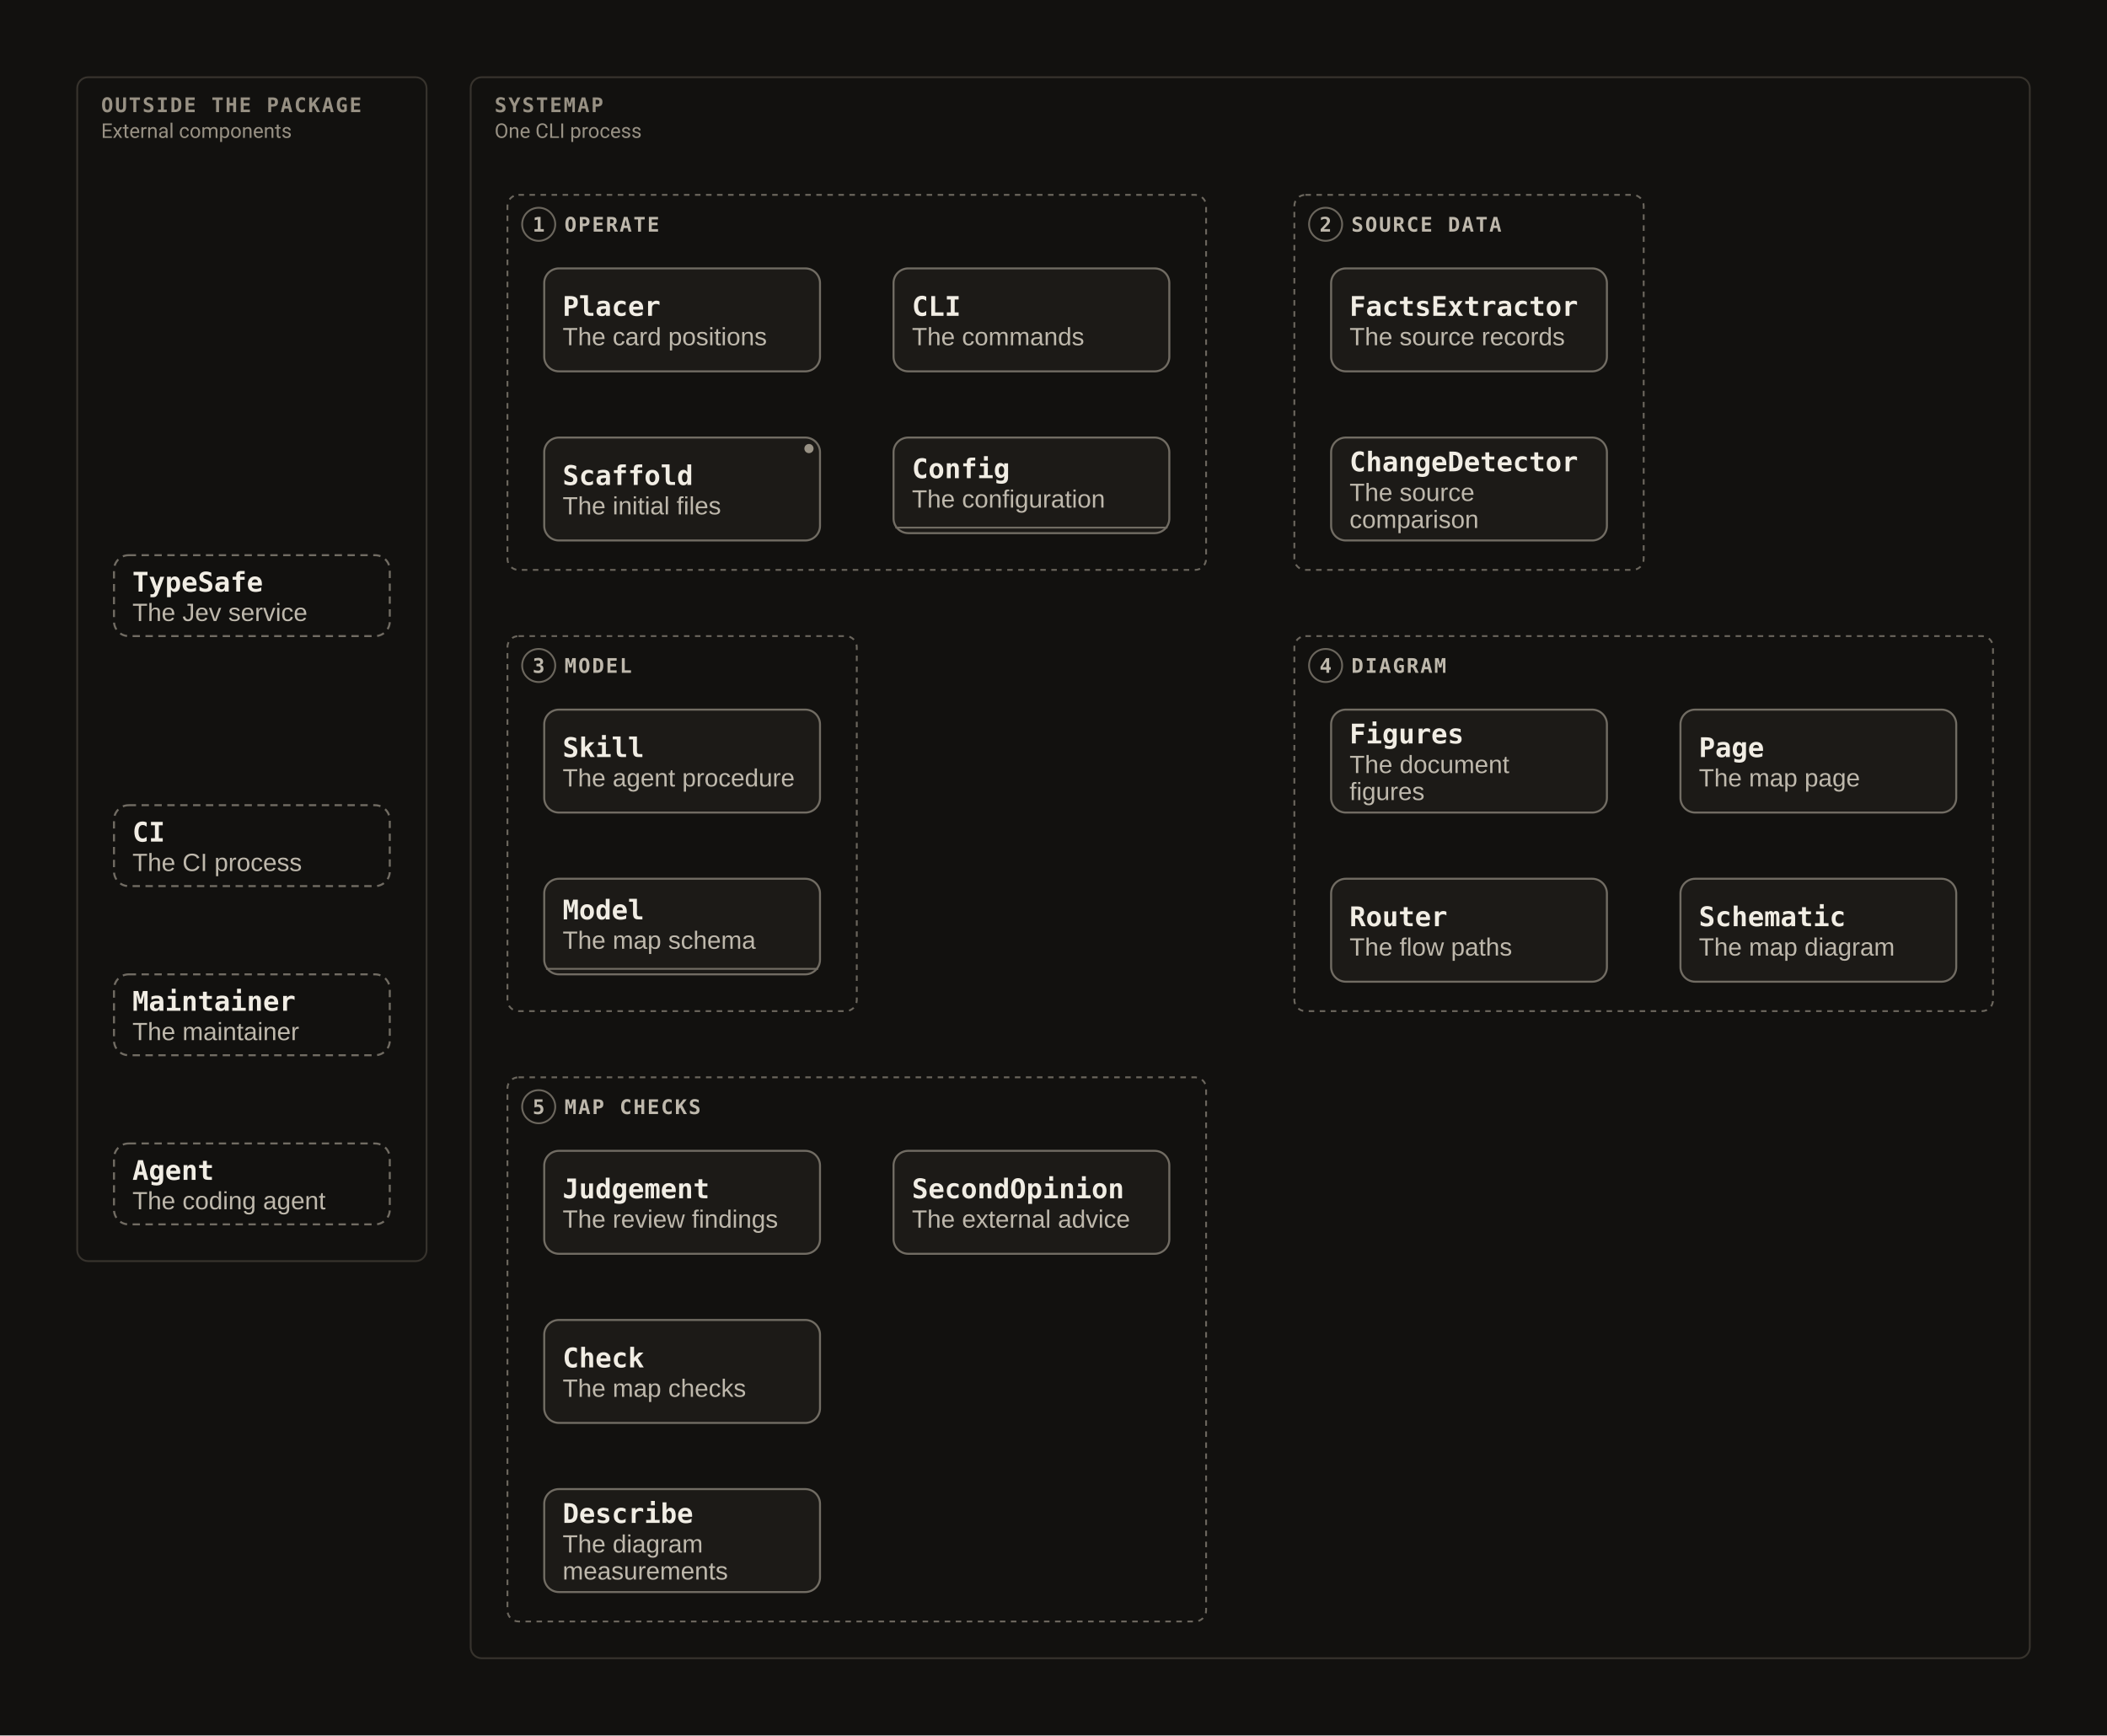
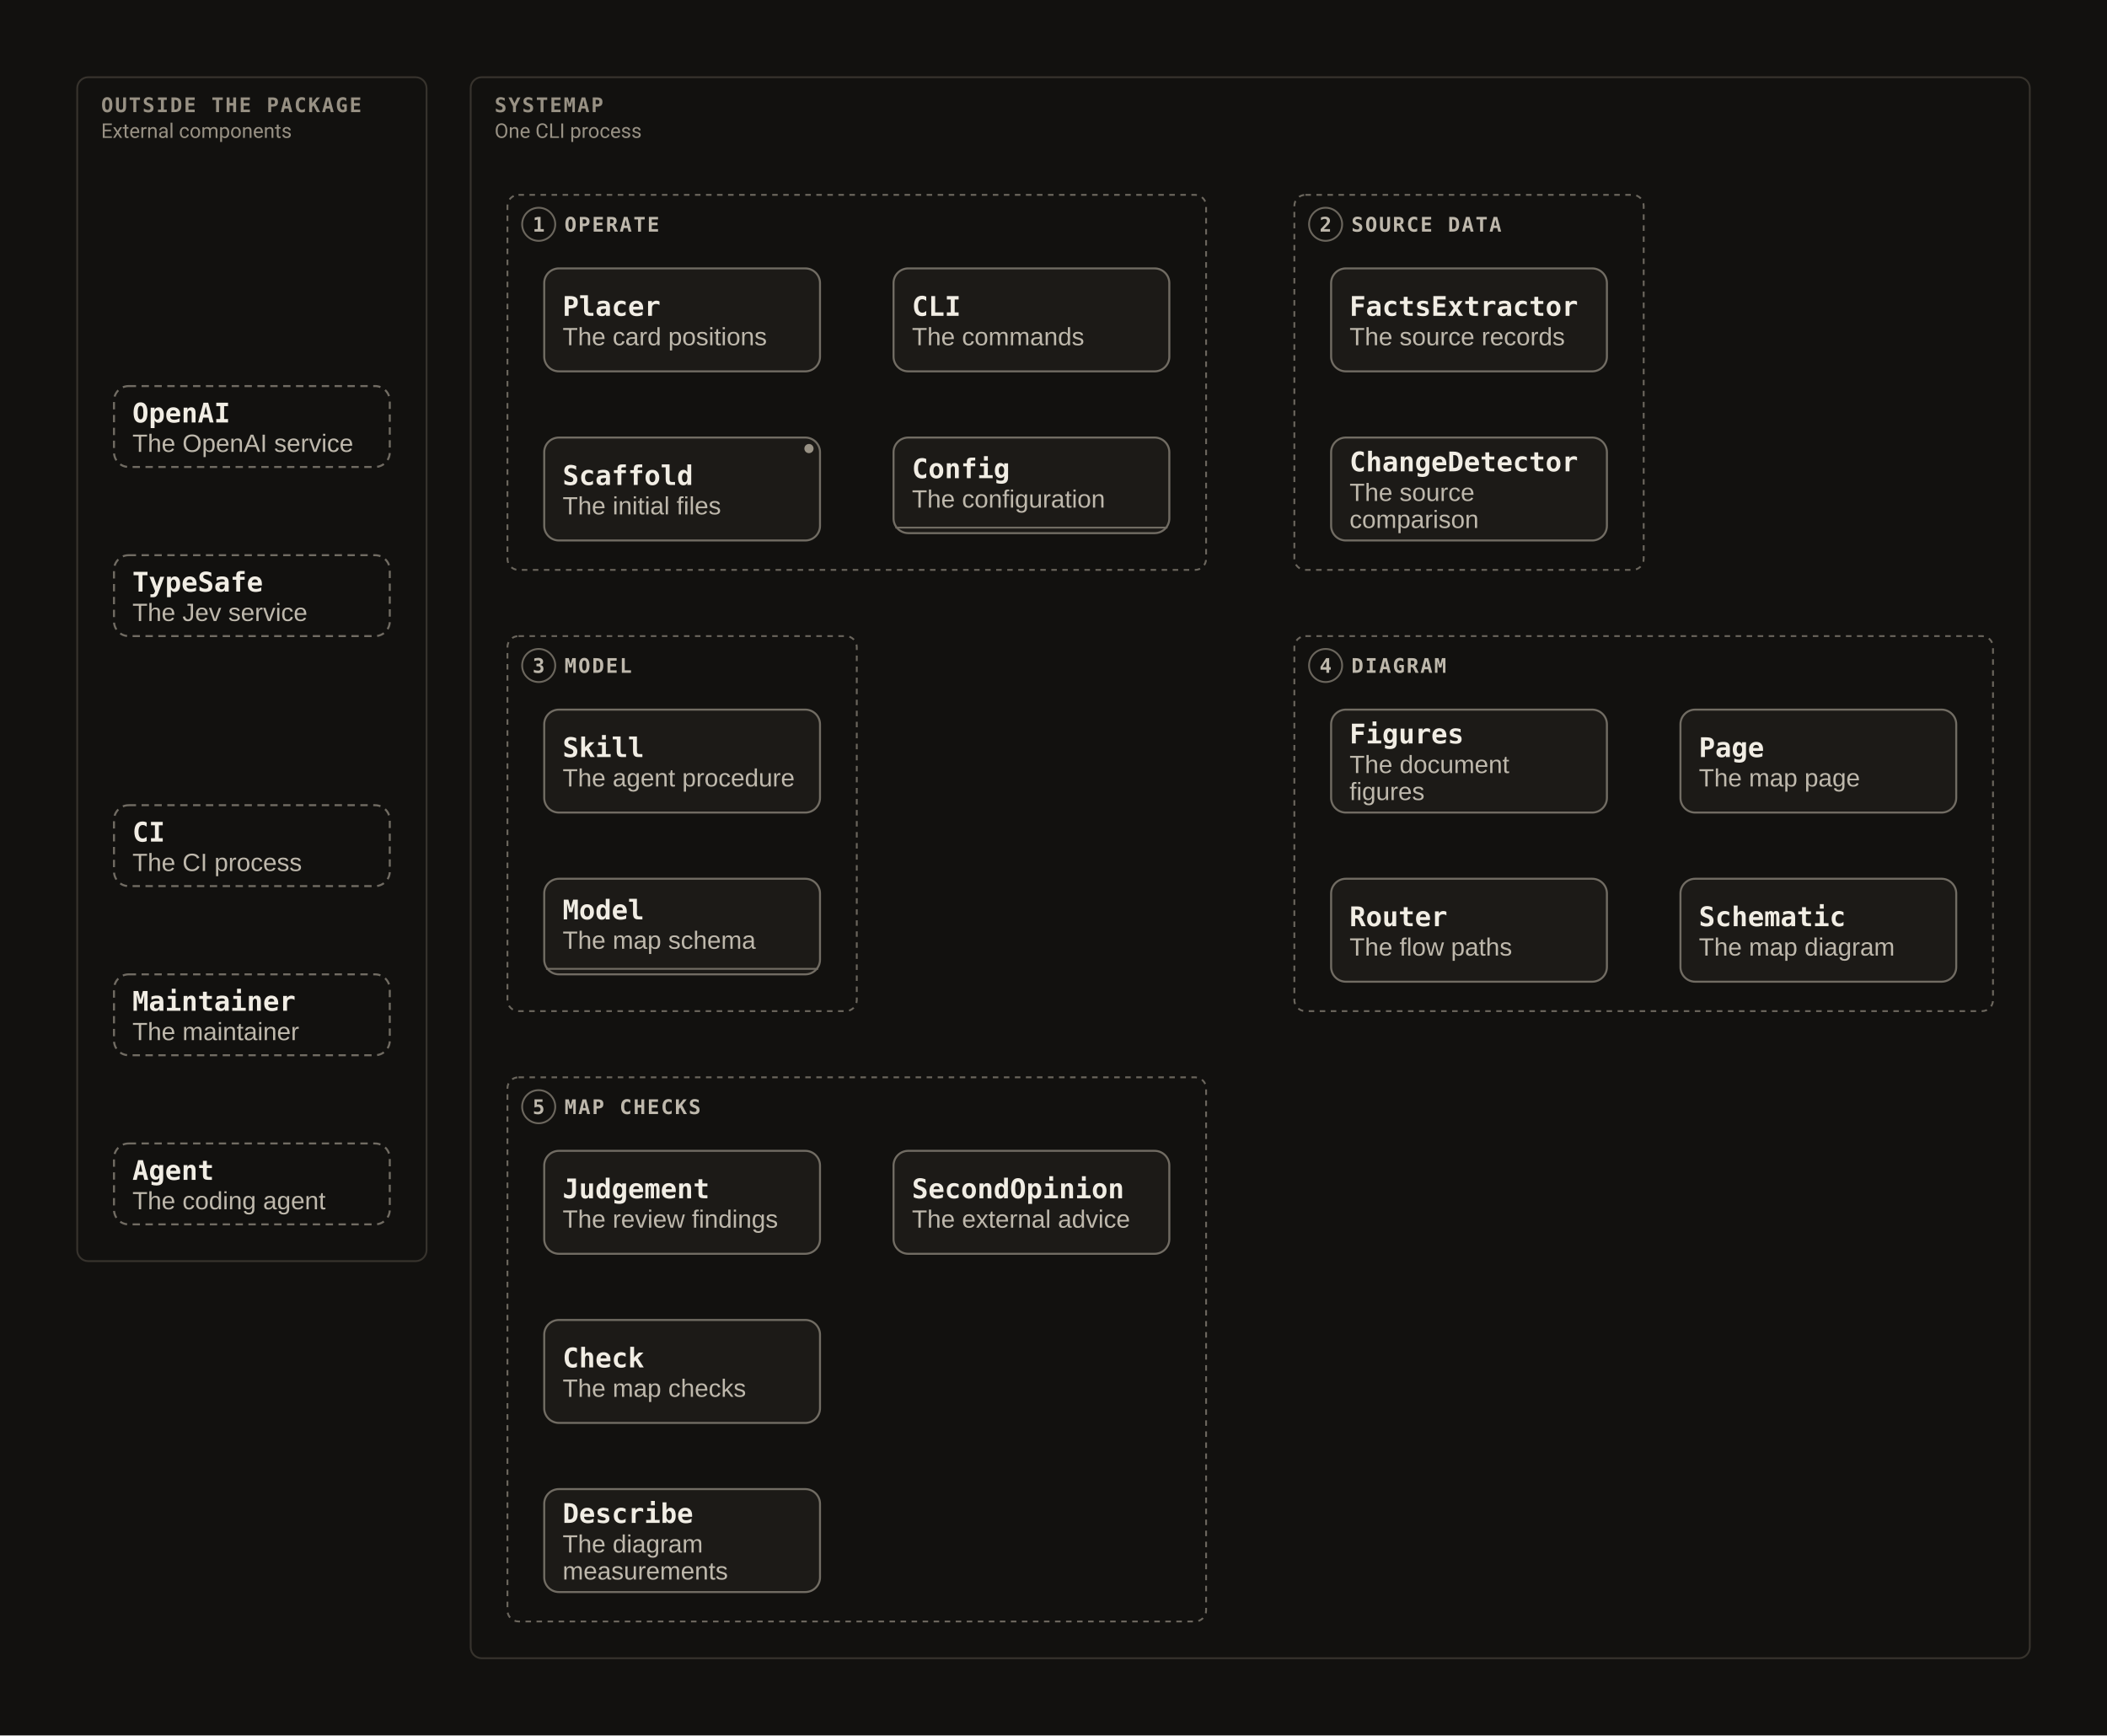
- <svg xmlns="http://www.w3.org/2000/svg" id="lessonmap" class="scene" viewBox="-26 -26 1146 944" data-fit="0.75 16 1077.2 860" data-grow="1.236" data-read="0.814" preserveAspectRatio="xMidYMid meet" tabindex="0" role="application" aria-label="Structure: Which components are in each region and container? All component cards and only the flows of the Structure layer. Each flow label gives its artifact.">
+ <svg xmlns="http://www.w3.org/2000/svg" id="lessonmap" class="scene" viewBox="-26 -26 1146 944" data-fit="0.75 16 1088.6 860" data-grow="1.236" data-read="0.814" preserveAspectRatio="xMidYMid meet" tabindex="0" role="application" aria-label="Structure: Which components are in each region and container? All component cards and only the flows of the Structure layer. Each flow label gives its artifact.">
  <rect x="-26" y="-26" width="1146" height="944" fill="#12110F" />
  <defs>
    <marker id="lessonmap-m-structure" viewBox="0 0 8 8" refX="7" refY="4" markerUnits="userSpaceOnUse" markerWidth="9" markerHeight="9" orient="auto-start-reverse">
      <path d="M0,0 L8,4 L0,8 z" fill="#716C63" />
    </marker>
    <marker id="lessonmap-m-system" viewBox="0 0 8 8" refX="7" refY="4" markerUnits="userSpaceOnUse" markerWidth="9" markerHeight="9" orient="auto-start-reverse">
      <path d="M0,0 L8,4 L0,8 z" fill="#716C63" />
    </marker>
    <marker id="lessonmap-m-data" viewBox="0 0 8 8" refX="7" refY="4" markerUnits="userSpaceOnUse" markerWidth="9" markerHeight="9" orient="auto-start-reverse">
      <path d="M0,0 L8,4 L0,8 z" fill="#2CB59A" />
    </marker>
    <marker id="lessonmap-m-control" viewBox="0 0 8 8" refX="7" refY="4" markerUnits="userSpaceOnUse" markerWidth="9" markerHeight="9" orient="auto-start-reverse">
      <path d="M0,0 L8,4 L0,8 z" fill="#B97874" />
    </marker>
    <marker id="lessonmap-m-judge" viewBox="0 0 8 8" refX="7" refY="4" markerUnits="userSpaceOnUse" markerWidth="9" markerHeight="9" orient="auto-start-reverse">
      <path d="M0,0 L8,4 L0,8 z" fill="#8A8B22" />
    </marker>
    <marker id="lessonmap-m-change" viewBox="0 0 8 8" refX="7" refY="4" markerUnits="userSpaceOnUse" markerWidth="9" markerHeight="9" orient="auto-start-reverse">
      <path d="M0,0 L8,4 L0,8 z" fill="#D4675B" />
    </marker>
    <marker id="lessonmap-m-reach" viewBox="0 0 8 8" refX="7" refY="4" markerUnits="userSpaceOnUse" markerWidth="9" markerHeight="9" orient="auto-start-reverse">
      <path d="M0,0 L8,4 L0,8 z" fill="#D4675B" />
    </marker>
  </defs>
  <style>#lessonmap .node{cursor:pointer;outline:none;transition:opacity .16s ease-out}#lessonmap .node [data-layer="job"] text{font-family:Arial,"Liberation Sans",Arimo,sans-serif;font-kerning:none;font-variant-ligatures:none}#lessonmap[data-live] .node.subject .node__box{stroke:var(--subject,#716C63)}#lessonmap[data-live] .node.subject rect.node__mark{stroke:var(--subject,#716C63)}#lessonmap[data-live] .node.subject path.node__mark{fill:var(--subject,#716C63)}#lessonmap .node.dim,#lessonmap .node.quiet{opacity:.32}#lessonmap .node__ring,#lessonmap .node__selection{display:none}#lessonmap .node__hl,#lessonmap .node__halo{display:none;pointer-events:none}#lessonmap .node__hl{fill:#1C1A17}#lessonmap .node__halo{fill:none;stroke:#F1EDE4;stroke-width:1.5;vector-effect:non-scaling-stroke}#lessonmap .node__box{transition:stroke .16s ease-out,stroke-width .16s ease-out}#lessonmap .node:not(.sel):not(.acts):hover .node__box{stroke-width:1.8}#lessonmap[data-live] .node:not(.sel):not(.acts):not(.endpoint):not(.subject):hover .node__box{stroke:#989184}#lessonmap .node.endpoint .node__box{stroke:#FCB442;stroke-width:2}#lessonmap .node.meas .node__box{stroke:#BEB8AC;stroke-width:2}#lessonmap .node.sel .node__box,#lessonmap .node.acts .node__box{stroke:#FCB442;stroke-width:3}#lessonmap .node.sel .node__hl,#lessonmap .node.acts .node__hl{display:inline}#lessonmap .node.peekend .node__halo{display:inline}#lessonmap .node:focus-visible .node__halo{display:inline;stroke-width:2}#lessonmap .flow,#lessonmap .flowtrace,#lessonmap .flowhl{vector-effect:non-scaling-stroke}#lessonmap .flow{stroke-width:1.6;stroke-opacity:1}#lessonmap .flow{cursor:pointer;pointer-events:stroke;outline:none;transition:opacity .12s ease-out,stroke-width .12s ease-out,visibility 0s}#lessonmap .flow.off:not(.peek),#lessonmap .flowlbl.off:not(.peek){opacity:0;visibility:hidden;pointer-events:none;transition:opacity .16s ease-out,visibility 0s linear .16s}#lessonmap .flow.peek{stroke-opacity:1;stroke-width:2.6}#lessonmap .flow.hot{stroke-opacity:1;stroke-width:2.6}#lessonmap.peeking .flow:not(.peek),#lessonmap.peeking .flowlbl:not(.peek){opacity:.35}#lessonmap .flowhl{fill:none;stroke:#FCB44200;stroke-width:12;stroke-linecap:round;stroke-linejoin:round;pointer-events:none}#lessonmap .flowdot{fill:#FCB442;stroke:#FCB4422E;stroke-width:10;paint-order:stroke;pointer-events:none}#lessonmap .flowtrace{stroke-width:2.6;pointer-events:none}#lessonmap .flowlbl{cursor:pointer;outline:none;transition:opacity .16s ease-out,visibility 0s}#lessonmap .flowlbl text{pointer-events:none;fill:#F1EDE4;stroke:#12110F}#lessonmap .flowlbl__chip{fill:#12110F;pointer-events:none}#lessonmap .flowlbl.hot text{fill:#FCB442;font-weight:600}#lessonmap .flowlbl.peek .flowlbl__chip{stroke:#37332D;stroke-width:1}#lessonmap .flowlbl.cueing{opacity:0}#lessonmap .flowlbl:focus-visible .flowlbl__hit{stroke:#F1EDE4;stroke-width:1.5}#lessonmap{width:100%;height:auto;display:block;overflow:hidden;touch-action:none;cursor:grab}#lessonmap.panning{cursor:grabbing}#lessonmap .zone__h{cursor:zoom-in;-webkit-user-select:none;user-select:none}@media print{#lessonmap .view{transform:none!important}}:root[data-reduce-motion=true] #lessonmap *{transition:none!important;animation:none!important}@media (prefers-reduced-motion:reduce){:root:not([data-reduce-motion]) #lessonmap *{transition:none!important;animation:none!important}}</style>
  <g class="view">
    <rect x="16" y="16" width="190" height="644" rx="6" fill="none" stroke="#37332D" stroke-width="1" vector-effect="non-scaling-stroke" />
    <g class="box__h" data-at="16 16 190">
      <text x="29.0" y="35.0" class="t0">OUTSIDE THE PACKAGE</text>
      <text x="29.0" y="49.0" class="t1">External components</text>
    </g>
    <rect x="230" y="16" width="848" height="860" rx="6" fill="none" stroke="#37332D" stroke-width="1" vector-effect="non-scaling-stroke" />
    <g class="box__h" data-at="230 16 848">
      <text x="243.0" y="35.0" class="t0">SYSTEMAP</text>
      <text x="243.0" y="49.0" class="t1">One CLI process</text>
    </g>
    <g data-layer="zones">
      <rect x="250" y="80" width="380" height="204" rx="6" fill="none" stroke="#6B665D" stroke-width="1" stroke-dasharray="3 3" vector-effect="non-scaling-stroke" />
      <g class="zone__h" data-zone="operate" data-at="250 96 380">
        <circle cx="267" cy="96" r="9" fill="#12110F" stroke="#6B665D" stroke-width="1" vector-effect="non-scaling-stroke" />
        <text x="267.0" y="100.0" class="t2">1</text>
        <text x="281.0" y="100.0" class="t3">OPERATE</text>
      </g>
      <rect x="678" y="80" width="190" height="204" rx="6" fill="none" stroke="#6B665D" stroke-width="1" stroke-dasharray="3 3" vector-effect="non-scaling-stroke" />
      <g class="zone__h" data-zone="gather" data-at="678 96 190">
        <circle cx="695" cy="96" r="9" fill="#12110F" stroke="#6B665D" stroke-width="1" vector-effect="non-scaling-stroke" />
        <text x="695.0" y="100.0" class="t2">2</text>
        <text x="709.0" y="100.0" class="t3">SOURCE DATA</text>
      </g>
      <rect x="250" y="320" width="190" height="204" rx="6" fill="none" stroke="#6B665D" stroke-width="1" stroke-dasharray="3 3" vector-effect="non-scaling-stroke" />
      <g class="zone__h" data-zone="mean" data-at="250 336 190">
        <circle cx="267" cy="336" r="9" fill="#12110F" stroke="#6B665D" stroke-width="1" vector-effect="non-scaling-stroke" />
        <text x="267.0" y="340.0" class="t2">3</text>
        <text x="281.0" y="340.0" class="t3">MODEL</text>
      </g>
      <rect x="678" y="320" width="380" height="204" rx="6" fill="none" stroke="#6B665D" stroke-width="1" stroke-dasharray="3 3" vector-effect="non-scaling-stroke" />
      <g class="zone__h" data-zone="draw" data-at="678 336 380">
        <circle cx="695" cy="336" r="9" fill="#12110F" stroke="#6B665D" stroke-width="1" vector-effect="non-scaling-stroke" />
        <text x="695.0" y="340.0" class="t2">4</text>
        <text x="709.0" y="340.0" class="t3">DIAGRAM</text>
      </g>
      <rect x="250" y="560" width="380" height="296" rx="6" fill="none" stroke="#6B665D" stroke-width="1" stroke-dasharray="3 3" vector-effect="non-scaling-stroke" />
      <g class="zone__h" data-zone="keep" data-at="250 576 380">
        <circle cx="267" cy="576" r="9" fill="#12110F" stroke="#6B665D" stroke-width="1" vector-effect="non-scaling-stroke" />
        <text x="267.0" y="580.0" class="t2">5</text>
        <text x="281.0" y="580.0" class="t3">MAP CHECKS</text>
      </g>
    </g>
    <g data-layer="flow" />
    <g class="node built" data-id="Placer" data-kind="component" data-state="built" data-region="operate" role="button" tabindex="0" aria-label="Placer, The card positions, source recorded">
      <rect class="node__box" x="270.0" y="120.0" width="150.0" height="56.0" rx="8.0" fill="#1C1A17" stroke="#716C63" stroke-width="1.1" />
      <rect class="node__ring" x="273.0" y="123.0" width="144.0" height="50.0" rx="7.0" />
      <rect class="node__selection" x="275.0" y="127.0" width="1" height="42.0" fill="#FCB442" />
      <text x="280.0" y="145.8" class="t4">Placer</text>
      <g data-layer="job">
        <text x="280.0" y="161.8" class="t5">The card positions</text>
      </g>
    </g>
    <g class="node built" data-id="CLI" data-kind="component" data-state="built" data-region="operate" role="button" tabindex="0" aria-label="CLI, The commands, source recorded">
      <rect class="node__box" x="460.0" y="120.0" width="150.0" height="56.0" rx="8.0" fill="#1C1A17" stroke="#716C63" stroke-width="1.1" />
      <rect class="node__ring" x="463.0" y="123.0" width="144.0" height="50.0" rx="7.0" />
      <rect class="node__selection" x="465.0" y="127.0" width="1" height="42.0" fill="#FCB442" />
      <text x="470.0" y="145.8" class="t4">CLI</text>
      <g data-layer="job">
        <text x="470.0" y="161.8" class="t5">The commands</text>
      </g>
    </g>
    <g class="node built" data-id="FactsExtractor" data-kind="component" data-state="built" data-region="gather" role="button" tabindex="0" aria-label="FactsExtractor, The source records, source recorded">
      <rect class="node__box" x="698.0" y="120.0" width="150.0" height="56.0" rx="8.0" fill="#1C1A17" stroke="#716C63" stroke-width="1.1" />
      <rect class="node__ring" x="701.0" y="123.0" width="144.0" height="50.0" rx="7.0" />
      <rect class="node__selection" x="703.0" y="127.0" width="1" height="42.0" fill="#FCB442" />
      <text x="708.0" y="145.8" class="t4">FactsExtractor</text>
      <g data-layer="job">
        <text x="708.0" y="161.8" class="t5">The source records</text>
      </g>
    </g>
+     <g class="node actor" data-id="OpenAI" data-kind="actor" data-state="built" data-region="outside" role="button" tabindex="0" aria-label="OpenAI, The OpenAI service, outside">
+       <rect class="node__box" x="36.0" y="184.0" width="150.0" height="44.0" rx="8.0" fill="#12110F" stroke="#716C63" stroke-width="1.1" stroke-dasharray="4 3" />
+       <rect class="node__ring" x="39.0" y="187.0" width="144.0" height="38.0" rx="7.0" />
+       <rect class="node__selection" x="41.0" y="191.0" width="1" height="30.0" fill="#FCB442" />
+       <text x="46.0" y="203.8" class="t4">OpenAI</text>
+       <g data-layer="job">
+         <text x="46.0" y="219.8" class="t5">The OpenAI service</text>
+       </g>
+     </g>
    <g class="node built" data-id="Scaffold" data-kind="component" data-state="built" data-region="operate" role="button" tabindex="0" aria-label="Scaffold, The initial files, source recorded">
      <rect class="node__box" x="270.0" y="212.0" width="150.0" height="56.0" rx="8.0" fill="#1C1A17" stroke="#716C63" stroke-width="1.1" />
      <rect class="node__ring" x="273.0" y="215.0" width="144.0" height="50.0" rx="7.0" />
      <rect class="node__selection" x="275.0" y="219.0" width="1" height="42.0" fill="#FCB442" />
      <text x="280.0" y="237.8" class="t4">Scaffold</text>
      <g class="node__note" aria-label="Note: Does not replace files. To change the pinned workflow, write its version in the workflow file.">
        <circle cx="414.0" cy="218.0" r="2.5" fill="#989184" />
      </g>
      <g data-layer="job">
        <text x="280.0" y="253.8" class="t5">The initial files</text>
      </g>
    </g>
    <g class="node built" data-id="Config" data-kind="store" data-state="built" data-region="operate" role="button" tabindex="0" aria-label="Config, The configuration, source recorded">
      <rect class="node__box" x="460.0" y="212.0" width="150.0" height="52.0" rx="8.0" fill="#1C1A17" stroke="#716C63" stroke-width="1.1" />
      <rect class="node__ring" x="463.0" y="215.0" width="144.0" height="46.0" rx="7.0" />
      <rect class="node__selection" x="465.0" y="219.0" width="1" height="38.0" fill="#FCB442" />
      <text x="470.0" y="234.1" class="t4">Config</text>
      <line class="node__base" x1="461.0" y1="261.0" x2="609.0" y2="261.0" stroke="#716C63" stroke-width="1" />
      <g data-layer="job">
        <text x="470.0" y="250.1" class="t5">The configuration</text>
      </g>
    </g>
    <g class="node built" data-id="ChangeDetector" data-kind="component" data-state="built" data-region="gather" role="button" tabindex="0" aria-label="ChangeDetector, The source comparison, source recorded">
      <rect class="node__box" x="698.0" y="212.0" width="150.0" height="56.0" rx="8.0" fill="#1C1A17" stroke="#716C63" stroke-width="1.1" />
      <rect class="node__ring" x="701.0" y="215.0" width="144.0" height="50.0" rx="7.0" />
      <rect class="node__selection" x="703.0" y="219.0" width="1" height="42.0" fill="#FCB442" />
      <text x="708.0" y="230.4" class="t4">ChangeDetector</text>
      <g data-layer="job">
        <text x="708.0" y="246.5" class="t5">The source</text>
        <text x="708.0" y="261.2" class="t5">comparison</text>
      </g>
    </g>
    <g class="node actor" data-id="TypeSafe" data-kind="actor" data-state="built" data-region="outside" role="button" tabindex="0" aria-label="TypeSafe, The Jev service, outside">
      <rect class="node__box" x="36.0" y="276.0" width="150.0" height="44.0" rx="8.0" fill="#12110F" stroke="#716C63" stroke-width="1.1" stroke-dasharray="4 3" />
      <rect class="node__ring" x="39.0" y="279.0" width="144.0" height="38.0" rx="7.0" />
      <rect class="node__selection" x="41.0" y="283.0" width="1" height="30.0" fill="#FCB442" />
      <text x="46.0" y="295.8" class="t4">TypeSafe</text>
      <g data-layer="job">
        <text x="46.0" y="311.8" class="t5">The Jev service</text>
      </g>
    </g>
    <g class="node built" data-id="Skill" data-kind="component" data-state="built" data-region="mean" role="button" tabindex="0" aria-label="Skill, The agent procedure, source recorded">
      <rect class="node__box" x="270.0" y="360.0" width="150.0" height="56.0" rx="8.0" fill="#1C1A17" stroke="#716C63" stroke-width="1.1" />
      <rect class="node__ring" x="273.0" y="363.0" width="144.0" height="50.0" rx="7.0" />
      <rect class="node__selection" x="275.0" y="367.0" width="1" height="42.0" fill="#FCB442" />
      <text x="280.0" y="385.8" class="t4">Skill</text>
      <g data-layer="job">
        <text x="280.0" y="401.8" class="t5">The agent procedure</text>
      </g>
    </g>
    <g class="node built" data-id="Figures" data-kind="component" data-state="built" data-region="draw" role="button" tabindex="0" aria-label="Figures, The document figures, source recorded">
      <rect class="node__box" x="698.0" y="360.0" width="150.0" height="56.0" rx="8.0" fill="#1C1A17" stroke="#716C63" stroke-width="1.1" />
      <rect class="node__ring" x="701.0" y="363.0" width="144.0" height="50.0" rx="7.0" />
      <rect class="node__selection" x="703.0" y="367.0" width="1" height="42.0" fill="#FCB442" />
      <text x="708.0" y="378.4" class="t4">Figures</text>
      <g data-layer="job">
        <text x="708.0" y="394.5" class="t5">The document</text>
        <text x="708.0" y="409.2" class="t5">figures</text>
      </g>
    </g>
    <g class="node built" data-id="Page" data-kind="component" data-state="built" data-region="draw" role="button" tabindex="0" aria-label="Page, The map page, source recorded">
      <rect class="node__box" x="888.0" y="360.0" width="150.0" height="56.0" rx="8.0" fill="#1C1A17" stroke="#716C63" stroke-width="1.1" />
      <rect class="node__ring" x="891.0" y="363.0" width="144.0" height="50.0" rx="7.0" />
      <rect class="node__selection" x="893.0" y="367.0" width="1" height="42.0" fill="#FCB442" />
      <text x="898.0" y="385.8" class="t4">Page</text>
      <g data-layer="job">
        <text x="898.0" y="401.8" class="t5">The map page</text>
      </g>
    </g>
    <g class="node actor" data-id="CI" data-kind="actor" data-state="built" data-region="outside" role="button" tabindex="0" aria-label="CI, The CI process, outside">
      <rect class="node__box" x="36.0" y="412.0" width="150.0" height="44.0" rx="8.0" fill="#12110F" stroke="#716C63" stroke-width="1.1" stroke-dasharray="4 3" />
      <rect class="node__ring" x="39.0" y="415.0" width="144.0" height="38.0" rx="7.0" />
      <rect class="node__selection" x="41.0" y="419.0" width="1" height="30.0" fill="#FCB442" />
      <text x="46.0" y="431.8" class="t4">CI</text>
      <g data-layer="job">
        <text x="46.0" y="447.8" class="t5">The CI process</text>
      </g>
    </g>
    <g class="node built" data-id="Model" data-kind="store" data-state="built" data-region="mean" role="button" tabindex="0" aria-label="Model, The map schema, source recorded">
      <rect class="node__box" x="270.0" y="452.0" width="150.0" height="52.0" rx="8.0" fill="#1C1A17" stroke="#716C63" stroke-width="1.1" />
      <rect class="node__ring" x="273.0" y="455.0" width="144.0" height="46.0" rx="7.0" />
      <rect class="node__selection" x="275.0" y="459.0" width="1" height="38.0" fill="#FCB442" />
      <text x="280.0" y="474.1" class="t4">Model</text>
      <line class="node__base" x1="271.0" y1="501.0" x2="419.0" y2="501.0" stroke="#716C63" stroke-width="1" />
      <g data-layer="job">
        <text x="280.0" y="490.1" class="t5">The map schema</text>
      </g>
    </g>
    <g class="node built" data-id="Router" data-kind="component" data-state="built" data-region="draw" role="button" tabindex="0" aria-label="Router, The flow paths, source recorded">
      <rect class="node__box" x="698.0" y="452.0" width="150.0" height="56.0" rx="8.0" fill="#1C1A17" stroke="#716C63" stroke-width="1.1" />
      <rect class="node__ring" x="701.0" y="455.0" width="144.0" height="50.0" rx="7.0" />
      <rect class="node__selection" x="703.0" y="459.0" width="1" height="42.0" fill="#FCB442" />
      <text x="708.0" y="477.8" class="t4">Router</text>
      <g data-layer="job">
        <text x="708.0" y="493.8" class="t5">The flow paths</text>
      </g>
    </g>
    <g class="node built" data-id="Schematic" data-kind="component" data-state="built" data-region="draw" role="button" tabindex="0" aria-label="Schematic, The map diagram, source recorded">
      <rect class="node__box" x="888.0" y="452.0" width="150.0" height="56.0" rx="8.0" fill="#1C1A17" stroke="#716C63" stroke-width="1.1" />
      <rect class="node__ring" x="891.0" y="455.0" width="144.0" height="50.0" rx="7.0" />
      <rect class="node__selection" x="893.0" y="459.0" width="1" height="42.0" fill="#FCB442" />
      <text x="898.0" y="477.8" class="t4">Schematic</text>
      <g data-layer="job">
        <text x="898.0" y="493.8" class="t5">The map diagram</text>
      </g>
    </g>
    <g class="node actor" data-id="Maintainer" data-kind="actor" data-state="built" data-region="outside" role="button" tabindex="0" aria-label="Maintainer, The maintainer, outside">
      <rect class="node__box" x="36.0" y="504.0" width="150.0" height="44.0" rx="8.0" fill="#12110F" stroke="#716C63" stroke-width="1.1" stroke-dasharray="4 3" />
      <rect class="node__ring" x="39.0" y="507.0" width="144.0" height="38.0" rx="7.0" />
      <rect class="node__selection" x="41.0" y="511.0" width="1" height="30.0" fill="#FCB442" />
      <text x="46.0" y="523.8" class="t4">Maintainer</text>
      <g data-layer="job">
        <text x="46.0" y="539.8" class="t5">The maintainer</text>
      </g>
    </g>
    <g class="node actor" data-id="Agent" data-kind="actor" data-state="built" data-region="outside" role="button" tabindex="0" aria-label="Agent, The coding agent, outside">
      <rect class="node__box" x="36.0" y="596.0" width="150.0" height="44.0" rx="8.0" fill="#12110F" stroke="#716C63" stroke-width="1.1" stroke-dasharray="4 3" />
      <rect class="node__ring" x="39.0" y="599.0" width="144.0" height="38.0" rx="7.0" />
      <rect class="node__selection" x="41.0" y="603.0" width="1" height="30.0" fill="#FCB442" />
      <text x="46.0" y="615.8" class="t4">Agent</text>
      <g data-layer="job">
        <text x="46.0" y="631.8" class="t5">The coding agent</text>
      </g>
    </g>
    <g class="node built" data-id="Judgement" data-kind="component" data-state="built" data-region="keep" role="button" tabindex="0" aria-label="Judgement, The review findings, source recorded">
      <rect class="node__box" x="270.0" y="600.0" width="150.0" height="56.0" rx="8.0" fill="#1C1A17" stroke="#716C63" stroke-width="1.1" />
      <rect class="node__ring" x="273.0" y="603.0" width="144.0" height="50.0" rx="7.0" />
      <rect class="node__selection" x="275.0" y="607.0" width="1" height="42.0" fill="#FCB442" />
      <text x="280.0" y="625.8" class="t4">Judgement</text>
      <g data-layer="job">
        <text x="280.0" y="641.8" class="t5">The review findings</text>
      </g>
    </g>
    <g class="node built" data-id="SecondOpinion" data-kind="component" data-state="built" data-region="keep" role="button" tabindex="0" aria-label="SecondOpinion, The external advice, source recorded">
      <rect class="node__box" x="460.0" y="600.0" width="150.0" height="56.0" rx="8.0" fill="#1C1A17" stroke="#716C63" stroke-width="1.1" />
      <rect class="node__ring" x="463.0" y="603.0" width="144.0" height="50.0" rx="7.0" />
      <rect class="node__selection" x="465.0" y="607.0" width="1" height="42.0" fill="#FCB442" />
      <text x="470.0" y="625.8" class="t4">SecondOpinion</text>
      <g data-layer="job">
        <text x="470.0" y="641.8" class="t5">The external advice</text>
      </g>
    </g>
    <g class="node built" data-id="Check" data-kind="component" data-state="built" data-region="keep" role="button" tabindex="0" aria-label="Check, The map checks, source recorded">
      <rect class="node__box" x="270.0" y="692.0" width="150.0" height="56.0" rx="8.0" fill="#1C1A17" stroke="#716C63" stroke-width="1.1" />
      <rect class="node__ring" x="273.0" y="695.0" width="144.0" height="50.0" rx="7.0" />
      <rect class="node__selection" x="275.0" y="699.0" width="1" height="42.0" fill="#FCB442" />
      <text x="280.0" y="717.8" class="t4">Check</text>
      <g data-layer="job">
        <text x="280.0" y="733.8" class="t5">The map checks</text>
      </g>
    </g>
    <g class="node built" data-id="Describe" data-kind="component" data-state="built" data-region="keep" role="button" tabindex="0" aria-label="Describe, The diagram measurements, source recorded">
      <rect class="node__box" x="270.0" y="784.0" width="150.0" height="56.0" rx="8.0" fill="#1C1A17" stroke="#716C63" stroke-width="1.1" />
      <rect class="node__ring" x="273.0" y="787.0" width="144.0" height="50.0" rx="7.0" />
      <rect class="node__selection" x="275.0" y="791.0" width="1" height="42.0" fill="#FCB442" />
      <text x="280.0" y="802.4" class="t4">Describe</text>
      <g data-layer="job">
        <text x="280.0" y="818.5" class="t5">The diagram</text>
        <text x="280.0" y="833.2" class="t5">measurements</text>
      </g>
    </g>
    <g data-layer="flow" />
    <g data-layer="tags" />
  </g>
  <style>#lessonmap .t0{font-family:ui-monospace,"SF Mono",SFMono-Regular,"JetBrains Mono",Menlo,Consolas,monospace;font-size:11.0px;font-weight:600;fill:#989184;text-anchor:start;letter-spacing:.08em}#lessonmap .t1{font-family:"systemap Inter",system-ui,-apple-system,"Segoe UI",Roboto,"Helvetica Neue",Arial,sans-serif;font-size:11.0px;font-weight:400;fill:#989184;text-anchor:start}#lessonmap .t2{font-family:ui-monospace,"SF Mono",SFMono-Regular,"JetBrains Mono",Menlo,Consolas,monospace;font-size:11.0px;font-weight:600;fill:#BEB8AC;text-anchor:middle}#lessonmap .t3{font-family:ui-monospace,"SF Mono",SFMono-Regular,"JetBrains Mono",Menlo,Consolas,monospace;font-size:11.0px;font-weight:600;fill:#BEB8AC;text-anchor:start;letter-spacing:.08em}#lessonmap .t4{font-family:ui-monospace,"SF Mono",SFMono-Regular,"JetBrains Mono",Menlo,Consolas,monospace;font-size:14.75px;font-weight:600;fill:#F1EDE4;text-anchor:start}#lessonmap .t5{font-family:"systemap Inter",system-ui,-apple-system,"Segoe UI",Roboto,"Helvetica Neue",Arial,sans-serif;font-size:13.6px;font-weight:400;fill:#BEB8AC;text-anchor:start}</style>
</svg>
